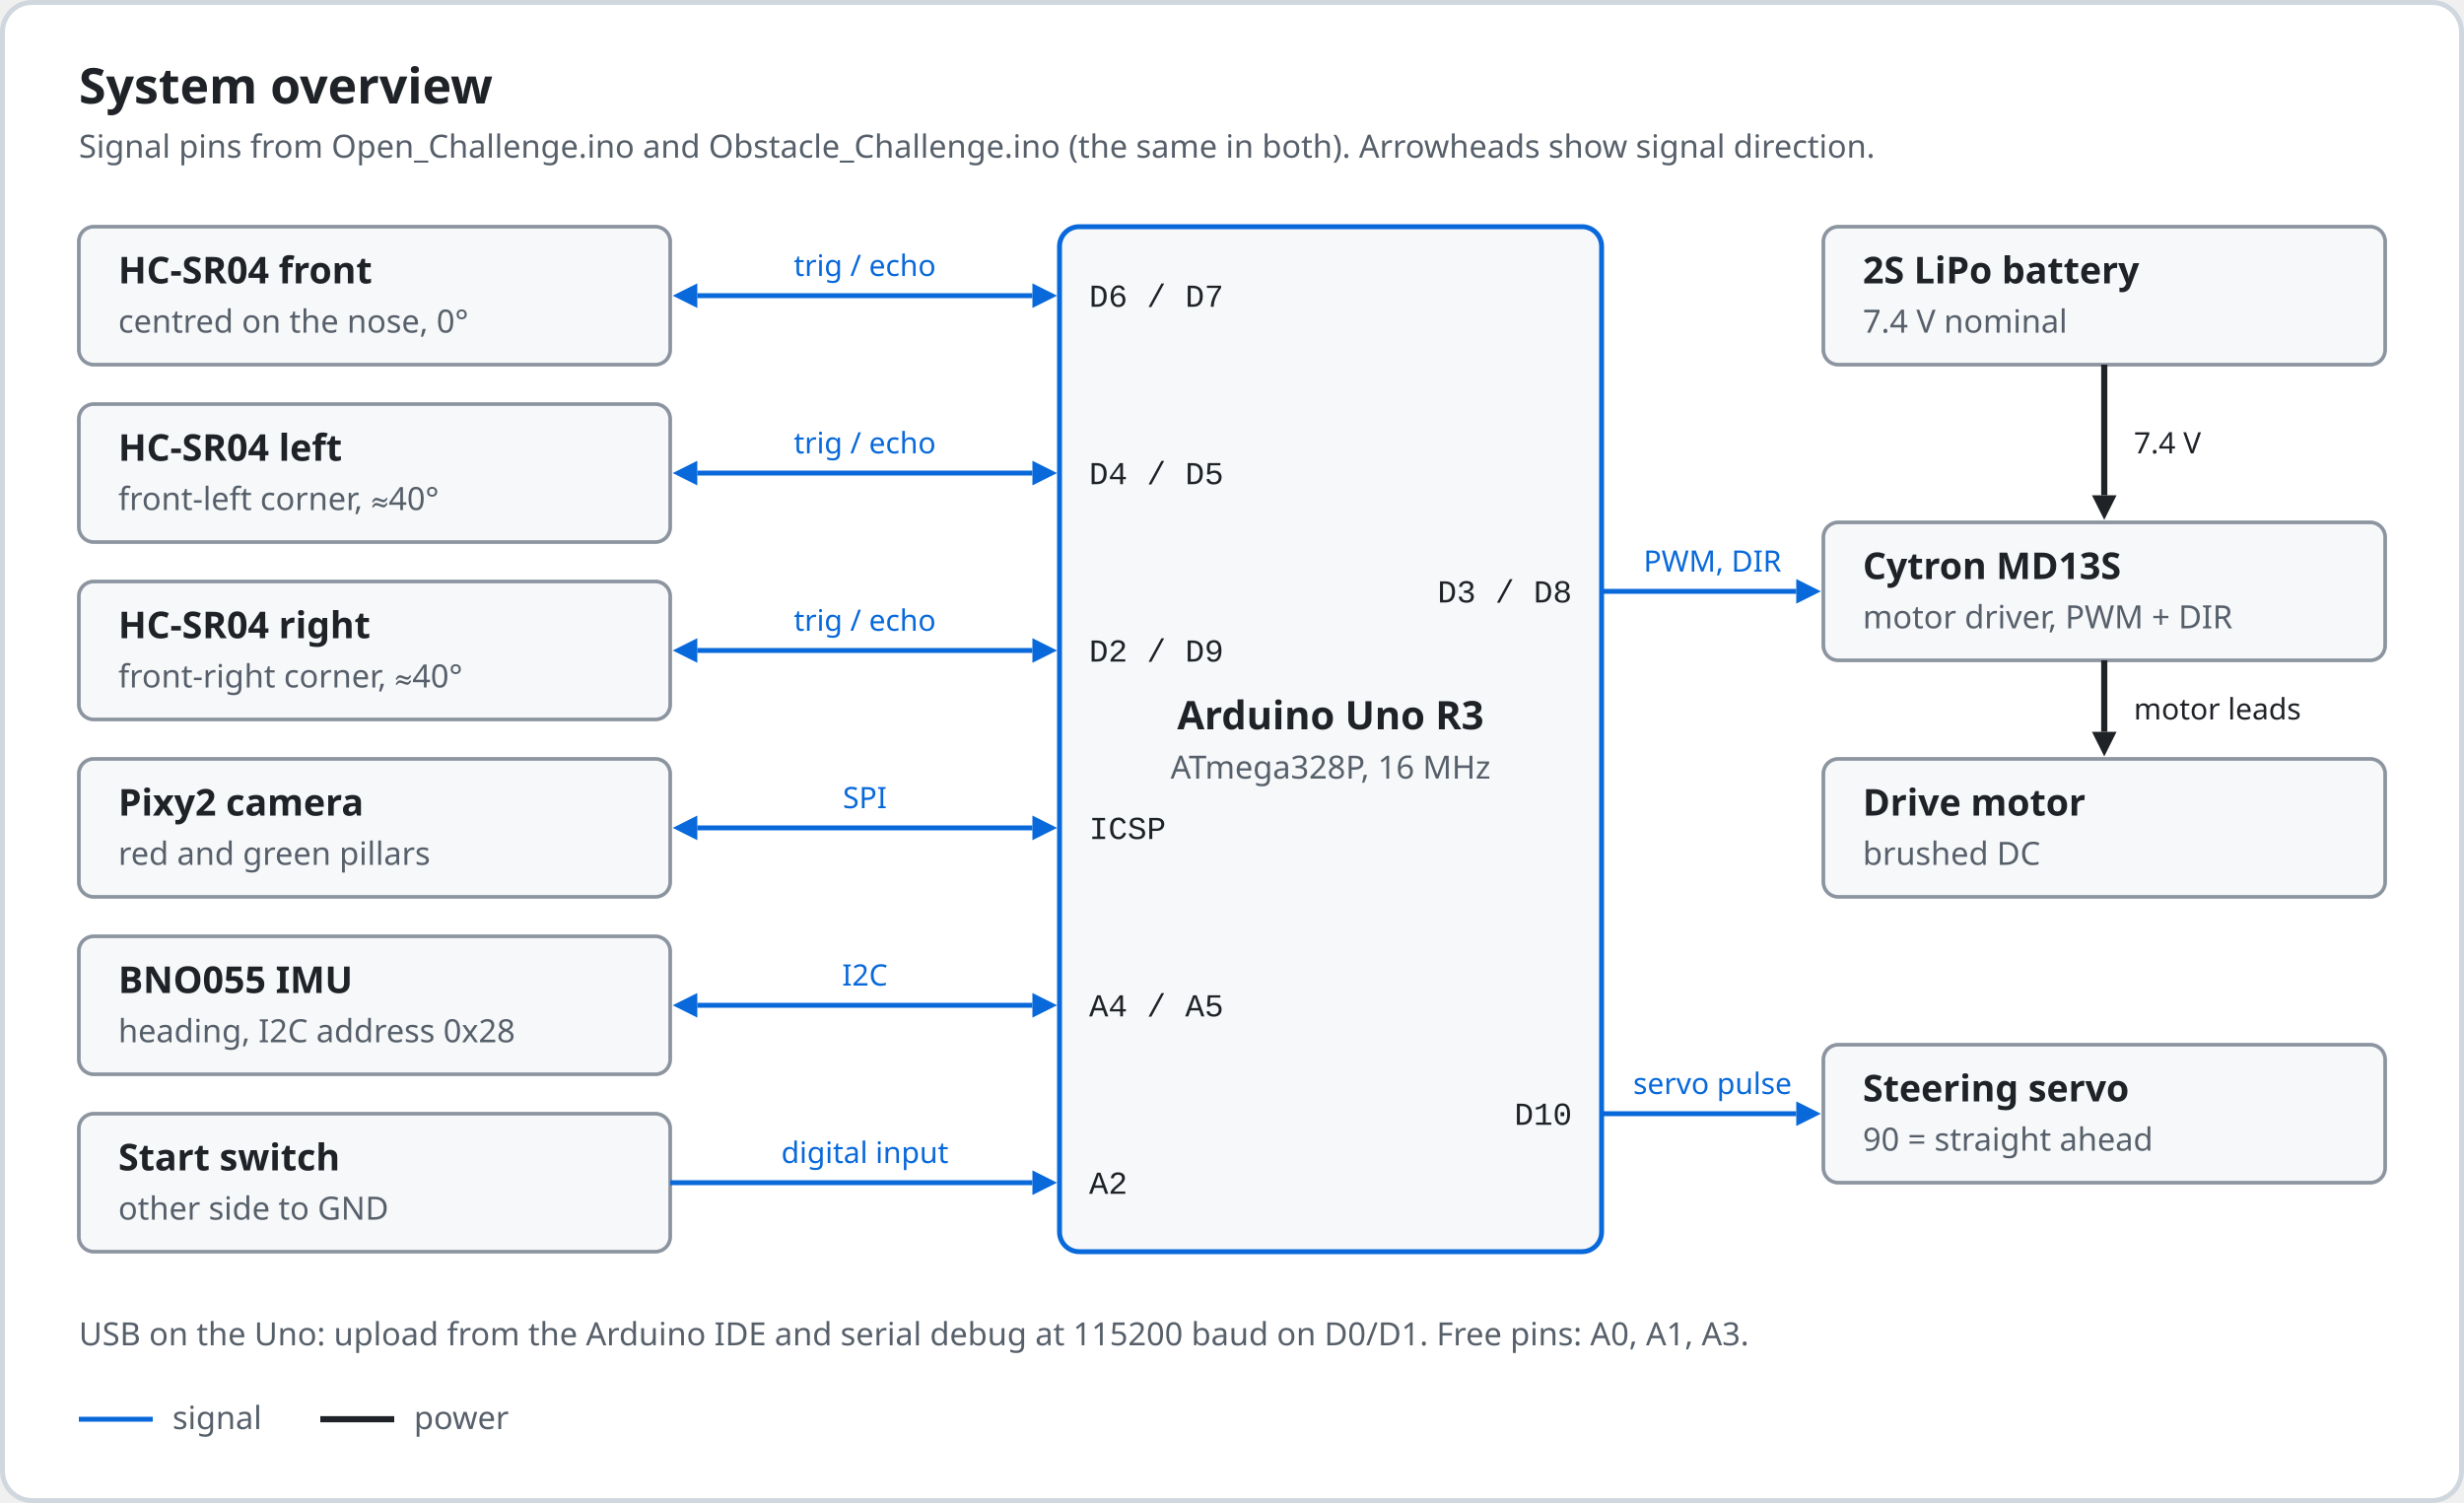
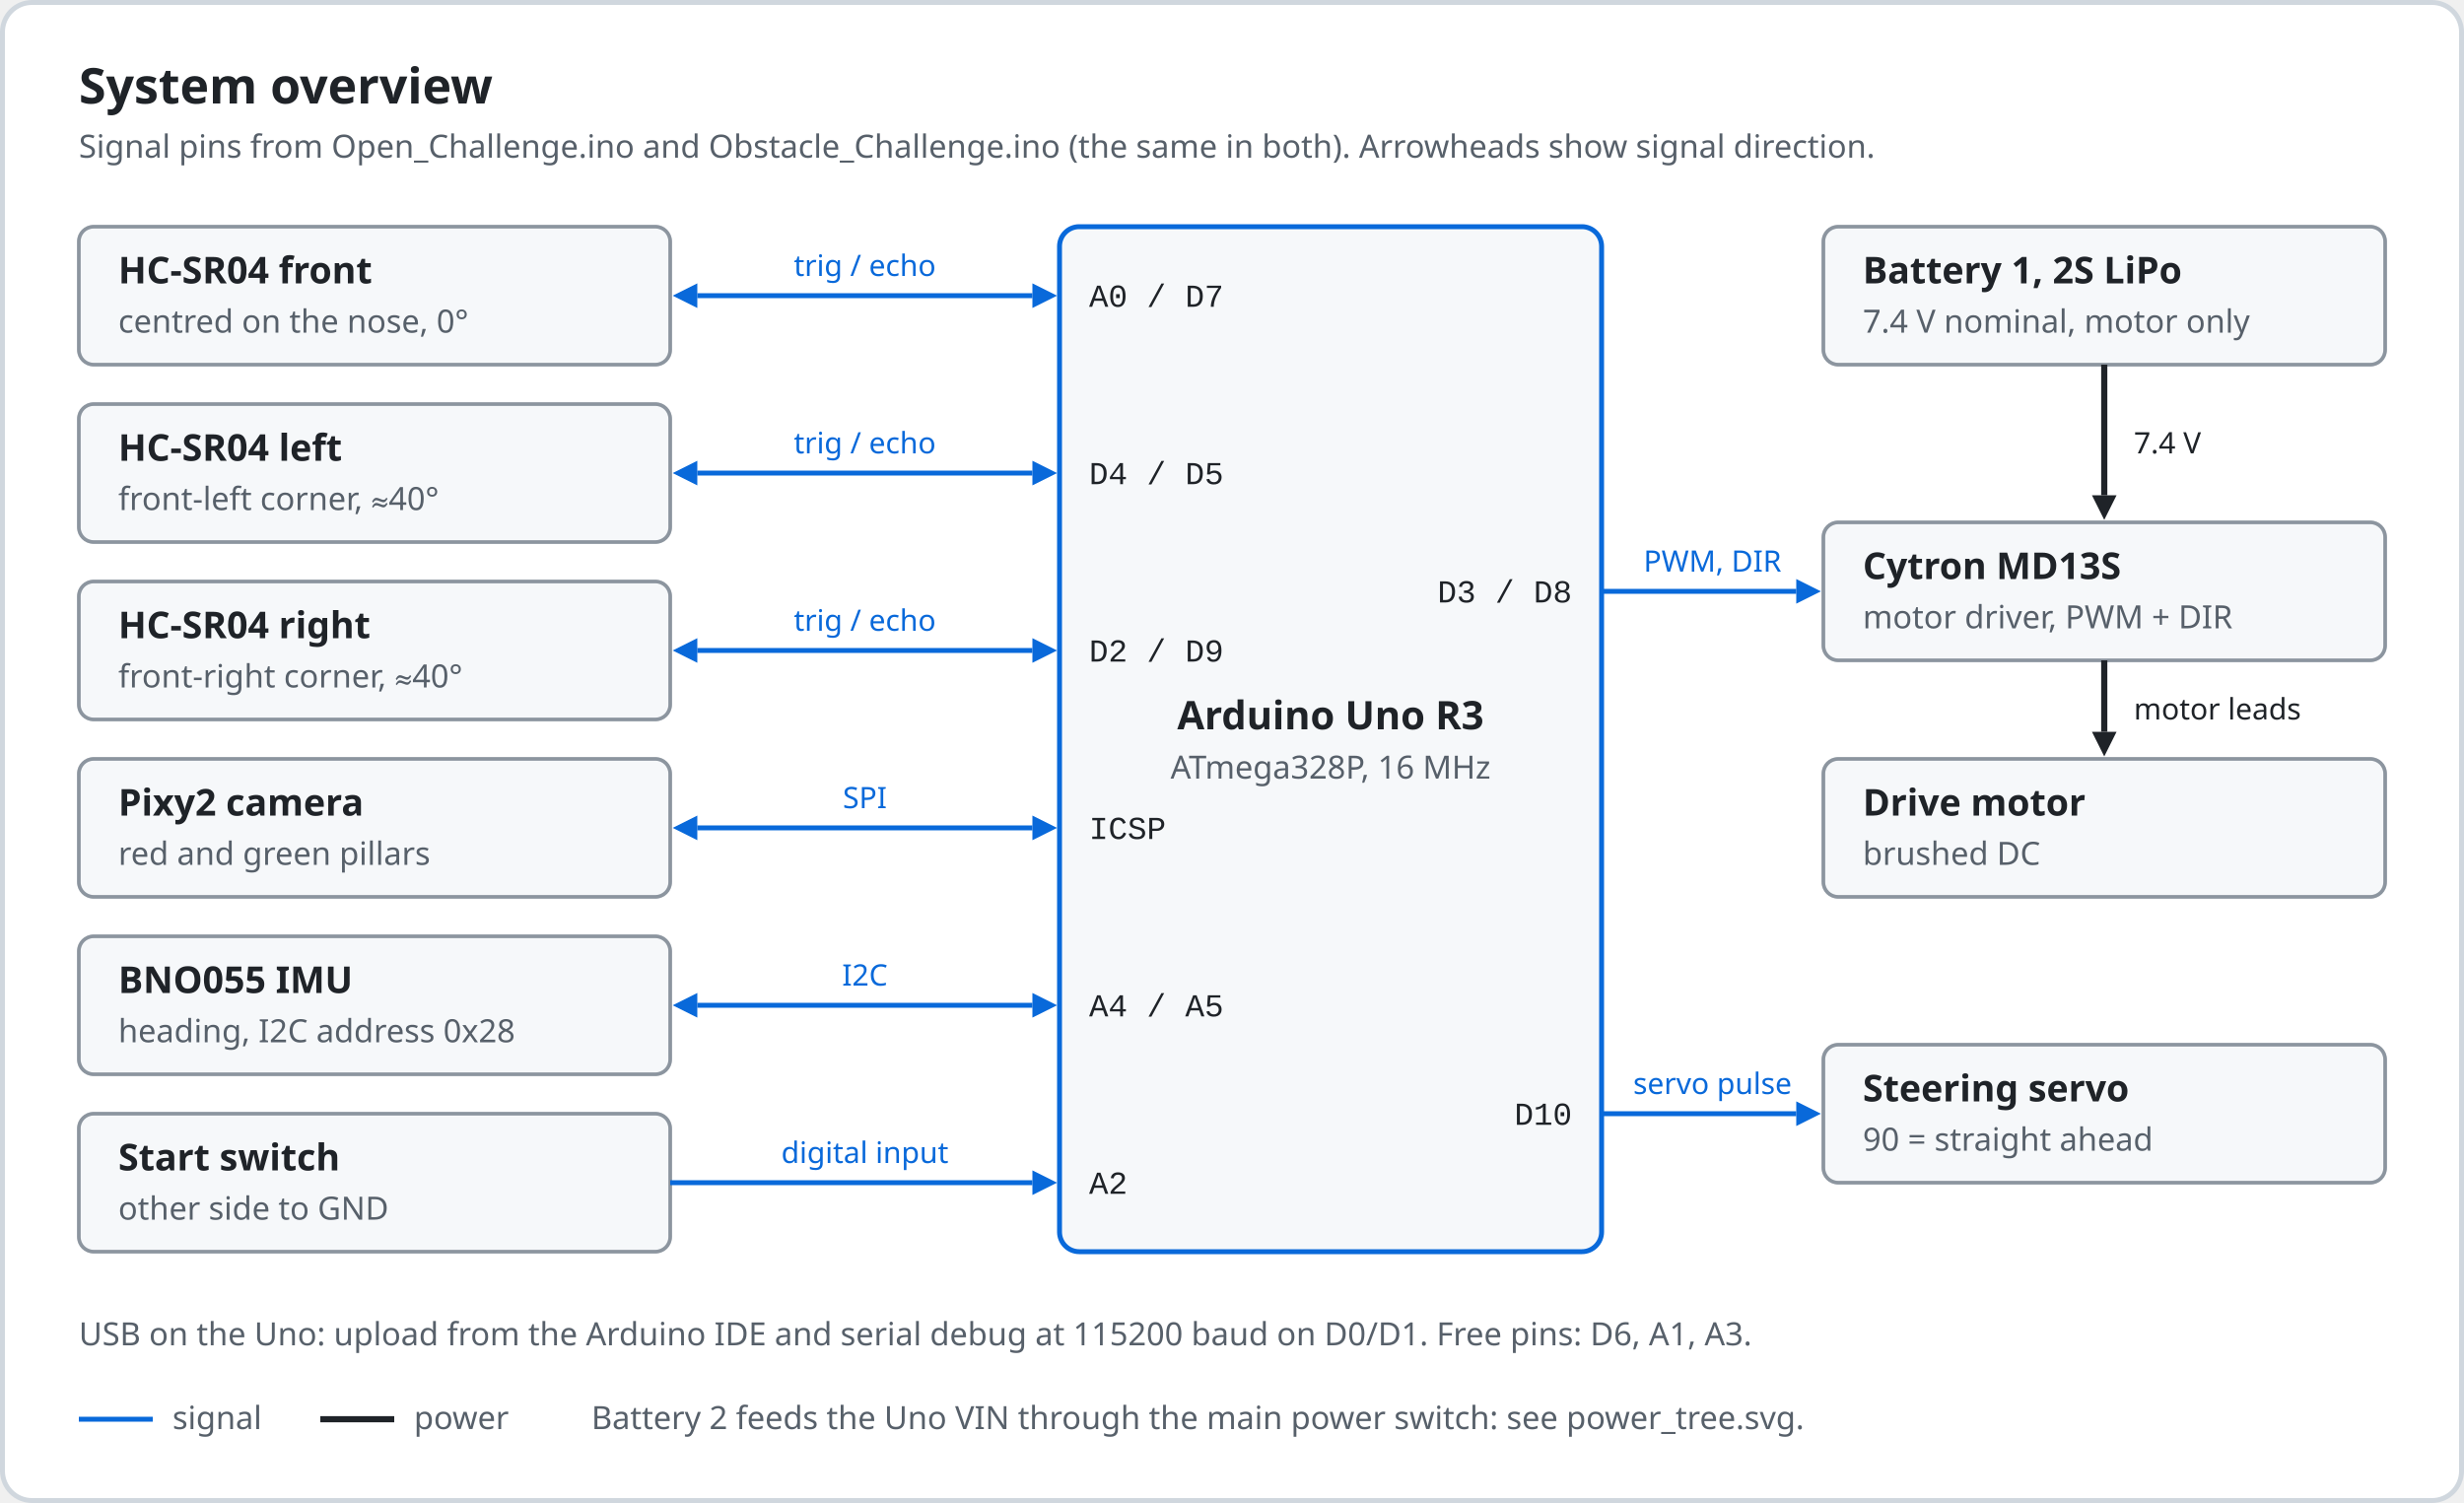
<svg xmlns="http://www.w3.org/2000/svg" width="1000" height="610" viewBox="0 0 1000 610" role="img" aria-labelledby="t d">
  <style>
    text { font-family: -apple-system, BlinkMacSystemFont, "Segoe UI", "Noto Sans", Helvetica, Arial, sans-serif; fill: #1f2328; }
    .title { font-size: 20px; font-weight: 600; }
    .name { font-size: 15px; font-weight: 600; }
    .sub { font-size: 13px; fill: #57606a; }
    .pin { font-family: ui-monospace, SFMono-Regular, Consolas, "Liberation Mono", Menlo, monospace; font-size: 13px; }
    .lab { font-size: 12px; fill: #0969da; }
    .labg { font-size: 12px; fill: #57606a; }
    .box { fill: #f6f8fa; stroke: #8c959f; stroke-width: 1.5; }
    .mcu { fill: #f6f8fa; stroke: #0969da; stroke-width: 2; }
    .sig { stroke: #0969da; stroke-width: 2; fill: none; }
    .pwr { stroke: #1f2328; stroke-width: 2.5; fill: none; }
    .ha { fill: #0969da; }
    .hp { fill: #1f2328; }
  </style>
  <rect x="1" y="1" width="998" height="608" rx="12" fill="#ffffff" stroke="#d0d7de" stroke-width="2" />
  <text class="title" x="32" y="42">System overview</text>
  <text class="sub" x="32" y="64">Signal pins from Open_Challenge.ino and Obstacle_Challenge.ino (the same in both). Arrowheads show signal direction.</text>
  <rect class="box" x="32" y="92" width="240" height="56" rx="6" />
  <text class="name" x="48" y="115">HC-SR04 front</text>
  <text class="sub" x="48" y="135">centred on the nose, 0°</text>
  <rect class="box" x="32" y="164" width="240" height="56" rx="6" />
  <text class="name" x="48" y="187">HC-SR04 left</text>
  <text class="sub" x="48" y="207">front-left corner, ≈40°</text>
  <rect class="box" x="32" y="236" width="240" height="56" rx="6" />
  <text class="name" x="48" y="259">HC-SR04 right</text>
  <text class="sub" x="48" y="279">front-right corner, ≈40°</text>
  <rect class="box" x="32" y="308" width="240" height="56" rx="6" />
  <text class="name" x="48" y="331">Pixy2 camera</text>
  <text class="sub" x="48" y="351">red and green pillars</text>
  <rect class="box" x="32" y="380" width="240" height="56" rx="6" />
  <text class="name" x="48" y="403">BNO055 IMU</text>
  <text class="sub" x="48" y="423">heading, I2C address 0x28</text>
  <rect class="box" x="32" y="452" width="240" height="56" rx="6" />
  <text class="name" x="48" y="475">Start switch</text>
  <text class="sub" x="48" y="495">other side to GND</text>
  <line class="sig" x1="283" y1="120" x2="419" y2="120" />
  <polygon class="ha" points="273,120 283,115 283,125" />
  <polygon class="ha" points="429,120 419,115 419,125" />
  <text class="lab" x="351" y="112" text-anchor="middle">trig / echo</text>
  <line class="sig" x1="283" y1="192" x2="419" y2="192" />
  <polygon class="ha" points="273,192 283,187 283,197" />
  <polygon class="ha" points="429,192 419,187 419,197" />
  <text class="lab" x="351" y="184" text-anchor="middle">trig / echo</text>
  <line class="sig" x1="283" y1="264" x2="419" y2="264" />
  <polygon class="ha" points="273,264 283,259 283,269" />
  <polygon class="ha" points="429,264 419,259 419,269" />
  <text class="lab" x="351" y="256" text-anchor="middle">trig / echo</text>
  <line class="sig" x1="283" y1="336" x2="419" y2="336" />
  <polygon class="ha" points="273,336 283,331 283,341" />
  <polygon class="ha" points="429,336 419,331 419,341" />
  <text class="lab" x="351" y="328" text-anchor="middle">SPI</text>
  <line class="sig" x1="283" y1="408" x2="419" y2="408" />
  <polygon class="ha" points="273,408 283,403 283,413" />
  <polygon class="ha" points="429,408 419,403 419,413" />
  <text class="lab" x="351" y="400" text-anchor="middle">I2C</text>
  <line class="sig" x1="272" y1="480" x2="419" y2="480" />
  <polygon class="ha" points="429,480 419,475 419,485" />
  <text class="lab" x="351" y="472" text-anchor="middle">digital input</text>
  <rect class="mcu" x="430" y="92" width="220" height="416" rx="8" />
-   <text class="pin" x="442" y="124.5">D6 / D7</text>
+   <text class="pin" x="442" y="124.5">A0 / D7</text>
  <text class="pin" x="442" y="196.5">D4 / D5</text>
  <text class="pin" x="442" y="268.5">D2 / D9</text>
  <text class="pin" x="442" y="340.5">ICSP</text>
  <text class="pin" x="442" y="412.5">A4 / A5</text>
  <text class="pin" x="442" y="484.5">A2</text>
  <text class="name" x="540" y="296" text-anchor="middle" style="font-size:16px">Arduino Uno R3</text>
  <text class="sub" x="540" y="316" text-anchor="middle">ATmega328P, 16 MHz</text>
  <text class="pin" x="638" y="244.5" text-anchor="end">D3 / D8</text>
  <text class="pin" x="638" y="456.5" text-anchor="end">D10</text>
  <rect class="box" x="740" y="92" width="228" height="56" rx="6" />
-   <text class="name" x="756" y="115">2S LiPo battery</text>
-   <text class="sub" x="756" y="135">7.4 V nominal</text>
+   <text class="name" x="756" y="115">Battery 1, 2S LiPo</text>
+   <text class="sub" x="756" y="135">7.4 V nominal, motor only</text>
  <rect class="box" x="740" y="212" width="228" height="56" rx="6" />
  <text class="name" x="756" y="235">Cytron MD13S</text>
  <text class="sub" x="756" y="255">motor driver, PWM + DIR</text>
  <rect class="box" x="740" y="308" width="228" height="56" rx="6" />
  <text class="name" x="756" y="331">Drive motor</text>
  <text class="sub" x="756" y="351">brushed DC</text>
  <rect class="box" x="740" y="424" width="228" height="56" rx="6" />
  <text class="name" x="756" y="447">Steering servo</text>
  <text class="sub" x="756" y="467">90 = straight ahead</text>
  <line class="sig" x1="650" y1="240" x2="729" y2="240" />
  <polygon class="ha" points="739,240 729,235 729,245" />
  <text class="lab" x="695" y="232" text-anchor="middle">PWM, DIR</text>
  <line class="sig" x1="650" y1="452" x2="729" y2="452" />
  <polygon class="ha" points="739,452 729,447 729,457" />
  <text class="lab" x="695" y="444" text-anchor="middle">servo pulse</text>
  <line class="pwr" x1="854" y1="148" x2="854" y2="201" />
  <polygon class="hp" points="854,211 849,201 859,201" />
  <text class="labg" x="866" y="184" style="fill:#1f2328">7.4 V</text>
  <line class="pwr" x1="854" y1="268" x2="854" y2="297" />
  <polygon class="hp" points="854,307 849,297 859,297" />
  <text class="labg" x="866" y="292" style="fill:#1f2328">motor leads</text>
-   <text class="sub" x="32" y="546">USB on the Uno: upload from the Arduino IDE and serial debug at 115200 baud on D0/D1. Free pins: A0, A1, A3.</text>
+   <text class="sub" x="32" y="546">USB on the Uno: upload from the Arduino IDE and serial debug at 115200 baud on D0/D1. Free pins: D6, A1, A3.</text>
  <line class="sig" x1="32" y1="576" x2="62" y2="576" />
  <text class="sub" x="70" y="580">signal</text>
  <line class="pwr" x1="130" y1="576" x2="160" y2="576" />
  <text class="sub" x="168" y="580">power</text>
+   <text class="sub" x="240" y="580">Battery 2 feeds the Uno VIN through the main power switch: see power_tree.svg.</text>
</svg>
